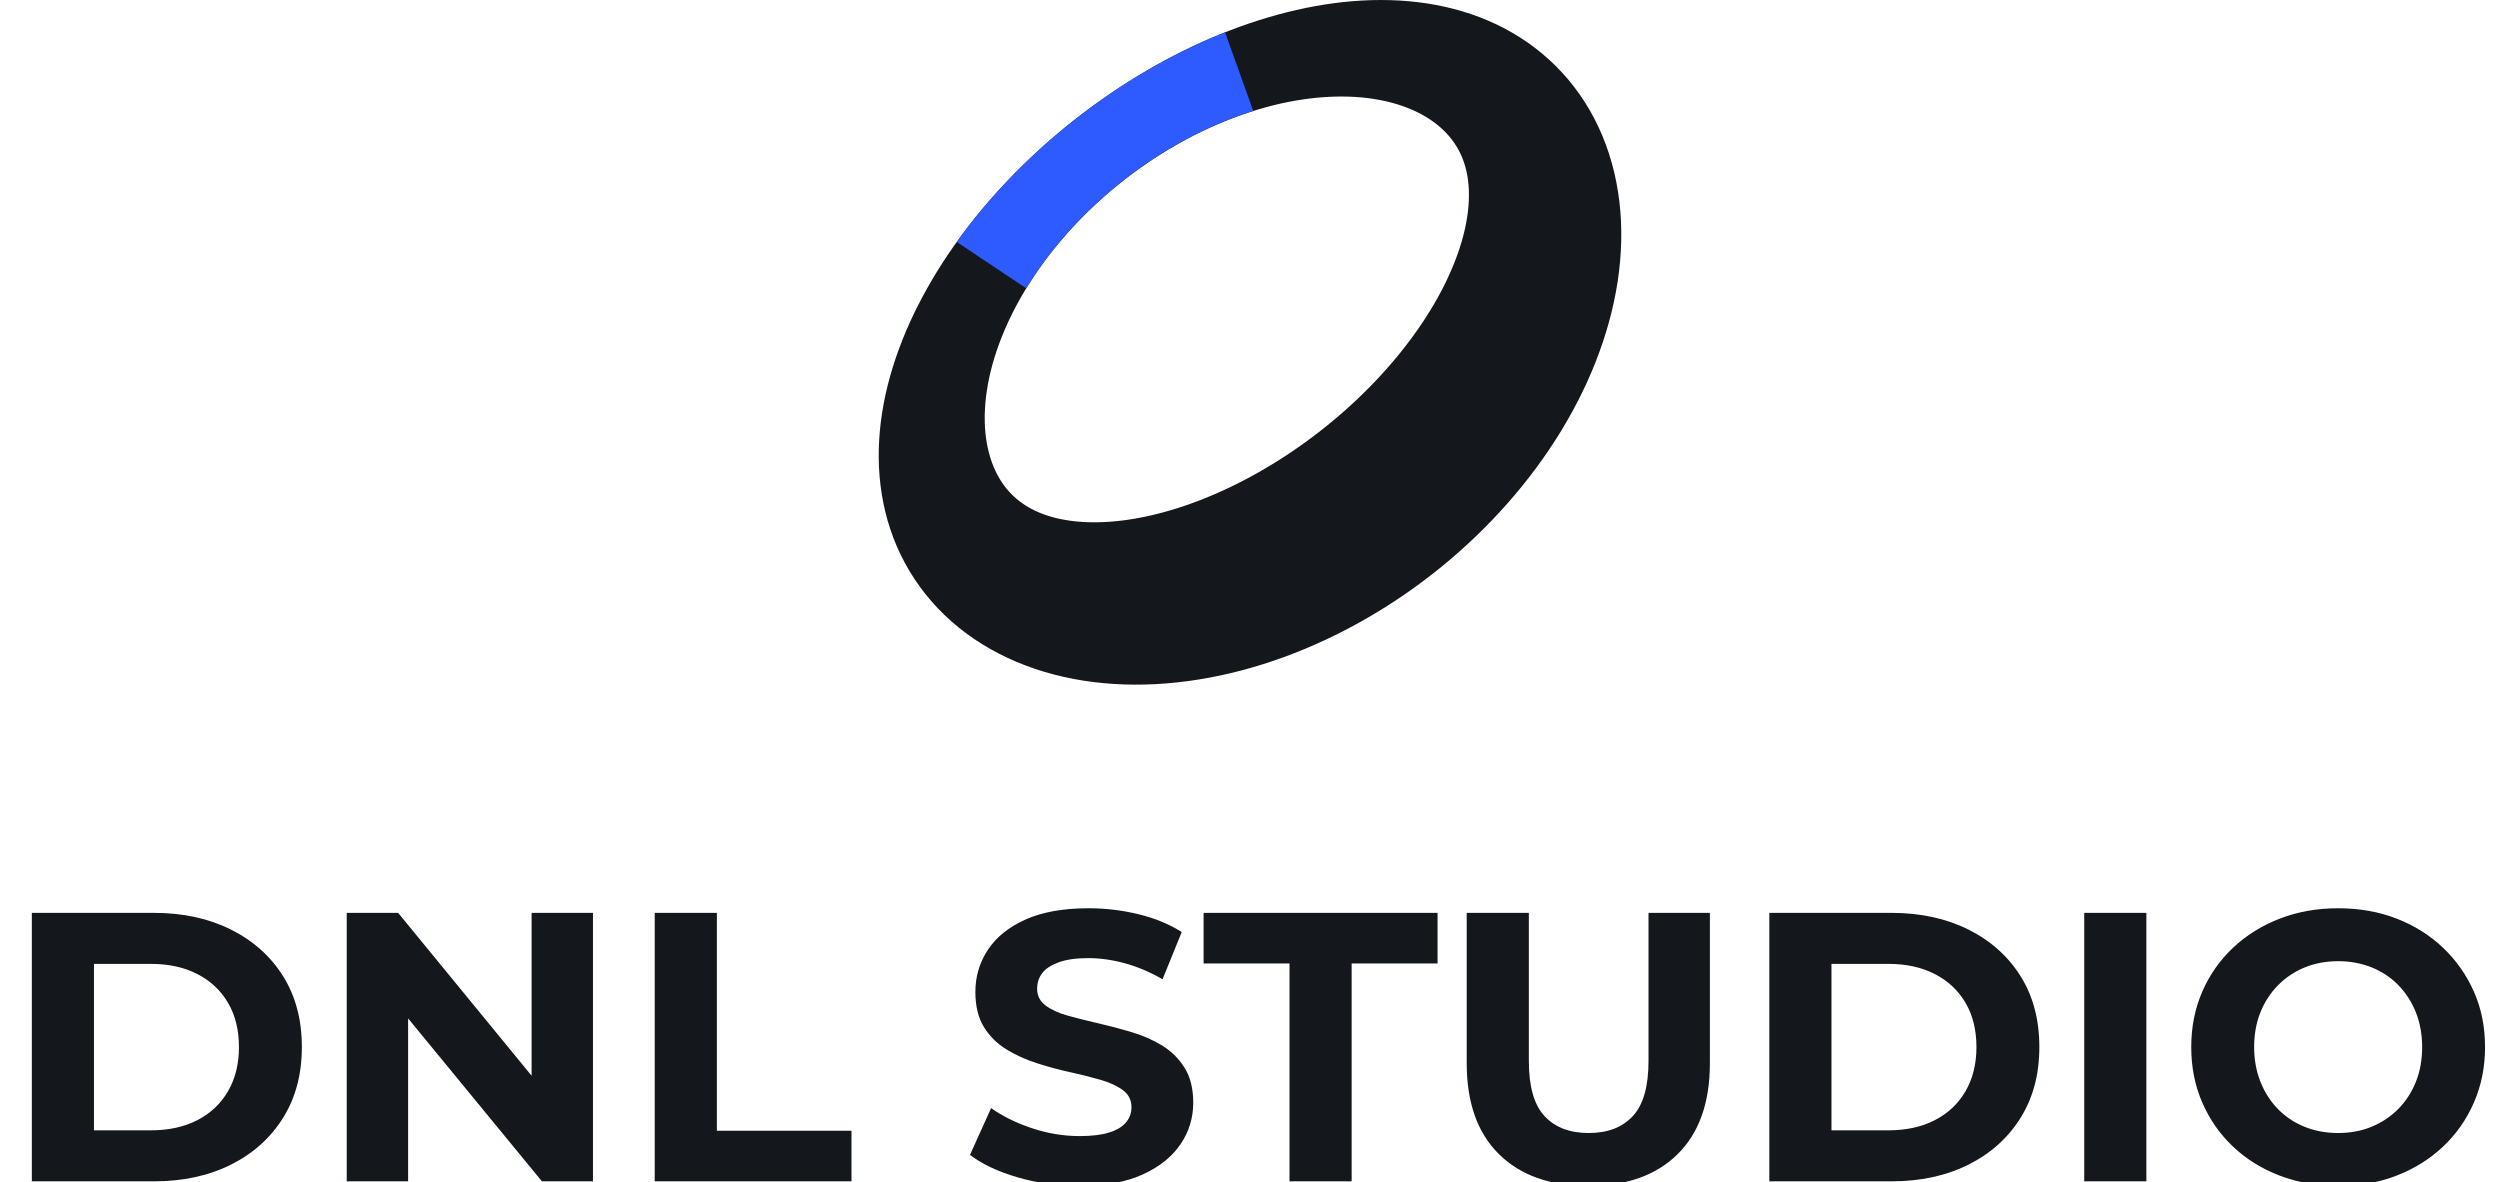
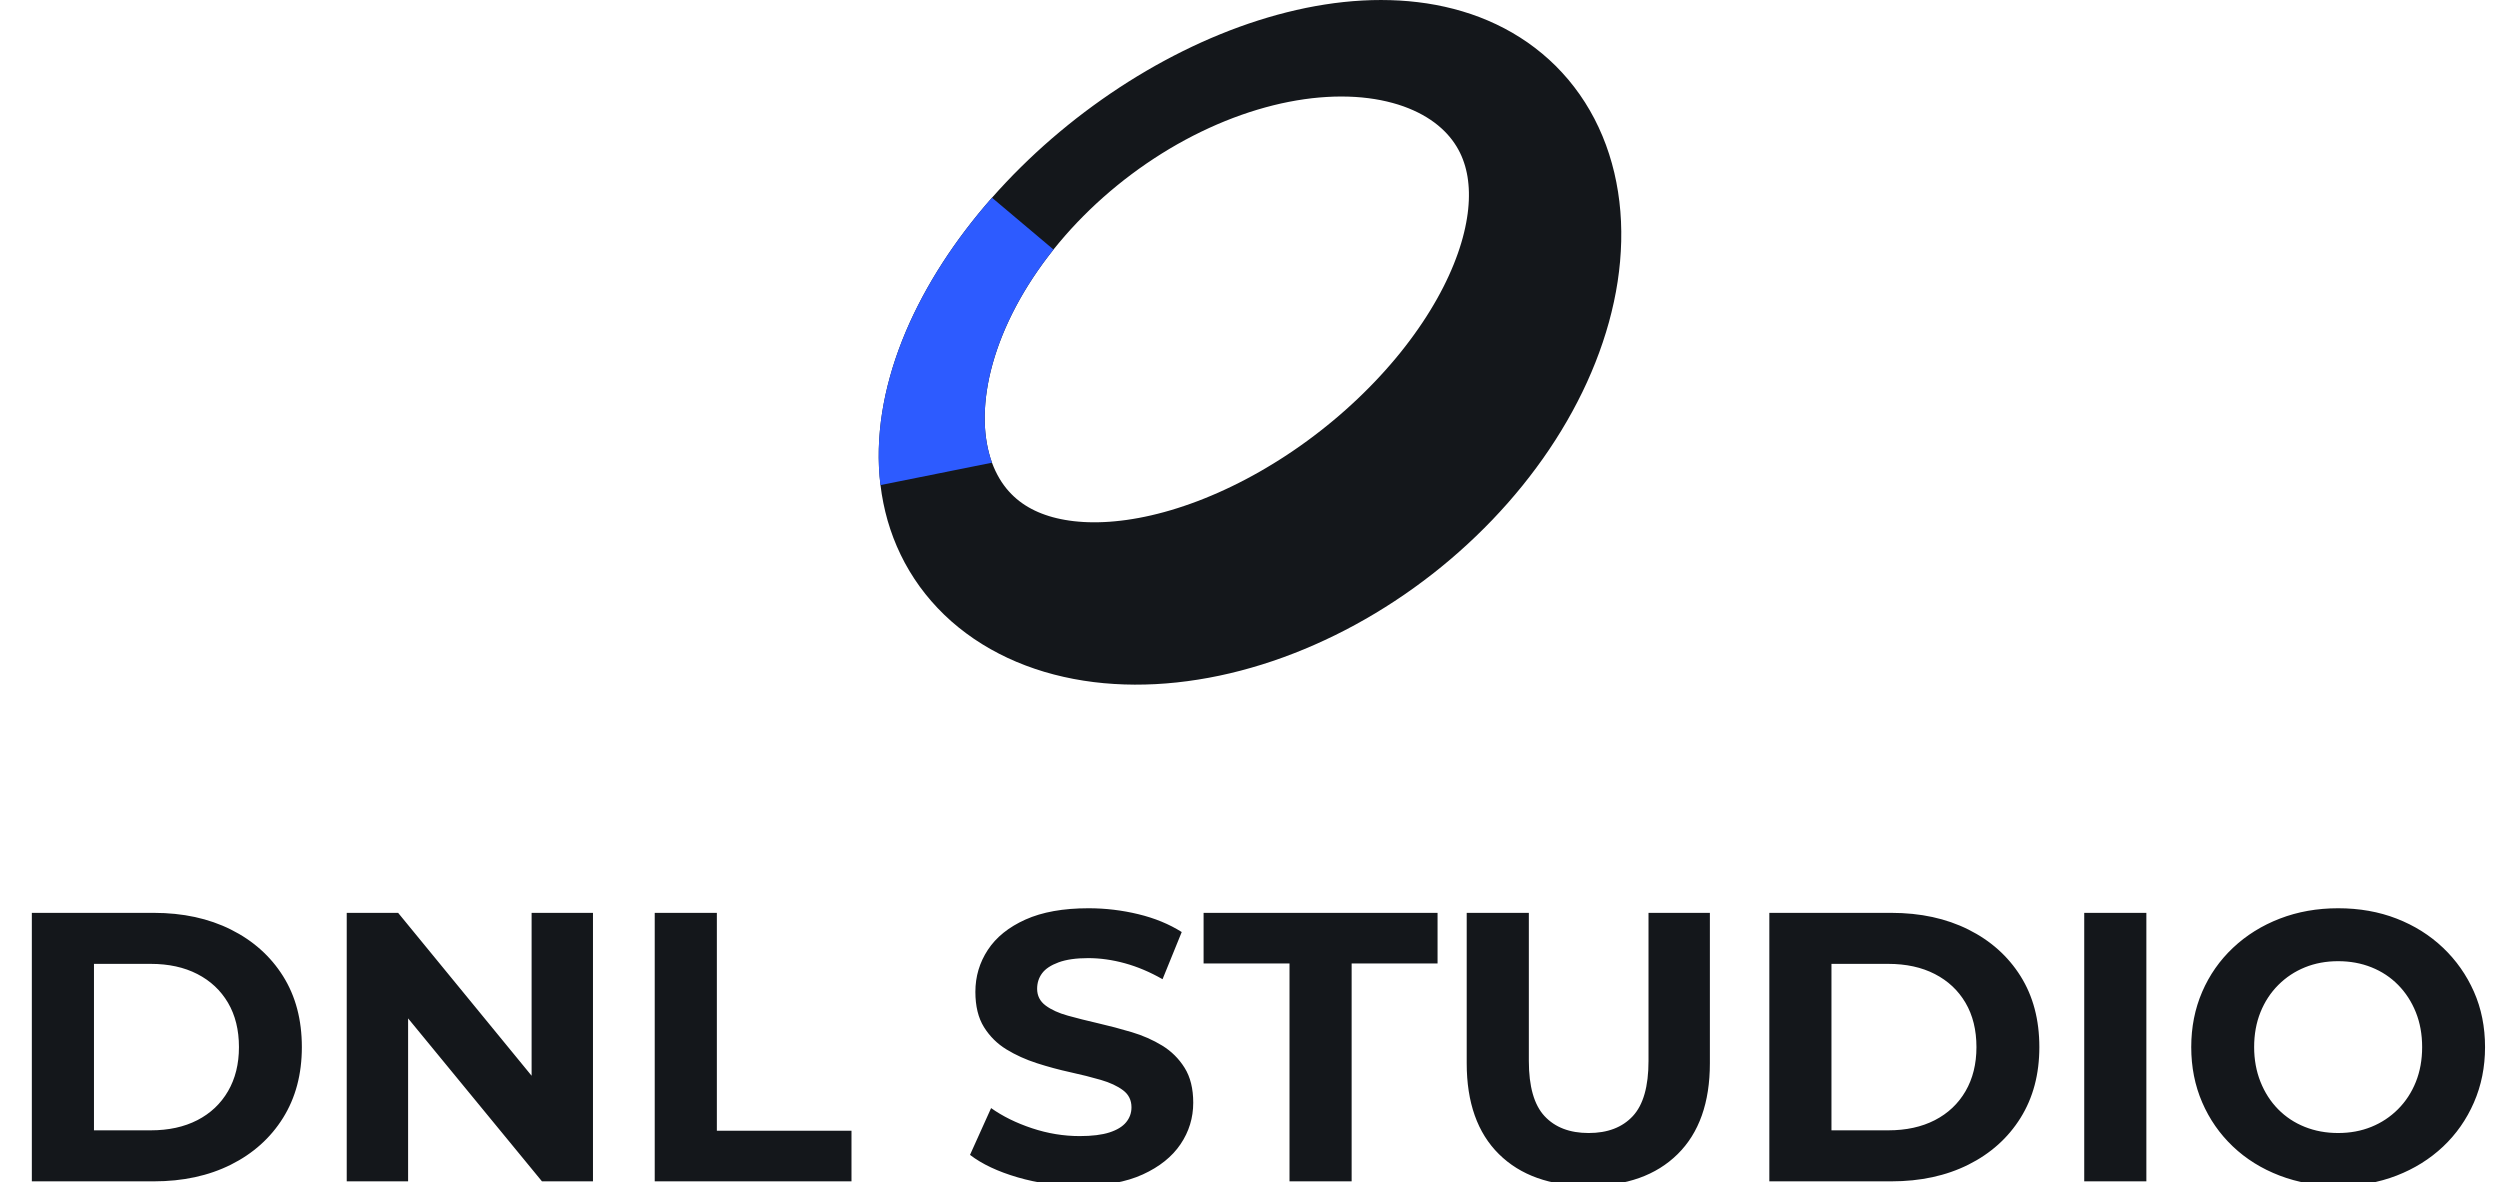
<svg xmlns="http://www.w3.org/2000/svg" viewBox="0 0 6518 3080" role="img" aria-label="DNL STUDIO">
  <g transform="translate(1915.82 -463.28) scale(5.12781)">
    <path d="M 420.69,127.33 L 423.82,130.88 L 426.79,134.59 L 429.61,138.43 L 432.27,142.42 L 434.75,146.52 L 437.07,150.75 L 439.20,155.09 L 441.16,159.53 L 442.94,164.07 L 444.53,168.70 L 445.94,173.40 L 447.17,178.18 L 448.21,183.02 L 449.07,187.92 L 449.75,192.86 L 450.25,197.86 L 450.57,202.89 L 450.71,207.95 L 450.68,213.04 L 450.47,218.15 L 450.10,223.28 L 449.56,228.42 L 448.86,233.56 L 447.99,238.72 L 446.96,243.87 L 445.77,249.02 L 444.44,254.16 L 442.94,259.30 L 441.30,264.41 L 439.51,269.52 L 437.58,274.59 L 435.50,279.65 L 433.29,284.68 L 430.94,289.68 L 428.45,294.64 L 425.83,299.57 L 423.08,304.46 L 420.21,309.30 L 417.21,314.10 L 414.09,318.85 L 410.85,323.55 L 407.49,328.19 L 404.02,332.78 L 400.45,337.30 L 396.76,341.76 L 392.97,346.16 L 389.07,350.48 L 385.08,354.74 L 380.99,358.91 L 376.81,363.01 L 372.54,367.03 L 368.19,370.96 L 363.75,374.81 L 359.23,378.57 L 354.63,382.24 L 349.96,385.81 L 345.22,389.29 L 340.41,392.67 L 335.54,395.94 L 330.61,399.11 L 325.62,402.18 L 320.58,405.13 L 315.48,407.98 L 310.35,410.71 L 305.16,413.33 L 299.94,415.82 L 294.69,418.20 L 289.40,420.46 L 284.08,422.59 L 278.74,424.60 L 273.38,426.48 L 267.99,428.23 L 262.60,429.84 L 257.19,431.33 L 251.77,432.68 L 246.36,433.89 L 240.94,434.96 L 235.52,435.89 L 230.11,436.68 L 224.72,437.33 L 219.34,437.83 L 213.97,438.19 L 208.63,438.39 L 203.32,438.45 L 198.03,438.35 L 192.79,438.10 L 187.58,437.70 L 182.41,437.14 L 177.29,436.42 L 172.22,435.54 L 167.22,434.50 L 162.27,433.30 L 157.39,431.94 L 152.59,430.41 L 147.87,428.72 L 143.23,426.87 L 138.69,424.85 L 134.24,422.66 L 129.91,420.32 L 125.68,417.81 L 121.58,415.15 L 117.61,412.32 L 113.77,409.35 L 110.07,406.23 L 106.53,402.96 L 103.15,399.55 L 99.93,396.01 L 96.88,392.35 L 94.00,388.57 L 91.31,384.67 L 88.80,380.68 L 86.47,376.59 L 84.34,372.42 L 82.39,368.17 L 80.64,363.86 L 79.08,359.49 L 77.70,355.06 L 76.52,350.59 L 75.52,346.09 L 74.70,341.55 L 74.06,336.99 L 73.59,332.41 L 73.29,327.81 L 73.17,323.21 L 73.20,318.60 L 73.40,313.98 L 73.75,309.37 L 74.25,304.75 L 74.90,300.14 L 75.70,295.54 L 76.63,290.94 L 77.71,286.35 L 78.92,281.78 L 80.25,277.22 L 81.72,272.67 L 83.32,268.13 L 85.03,263.62 L 86.87,259.12 L 88.82,254.64 L 90.89,250.18 L 93.08,245.75 L 95.37,241.34 L 97.78,236.95 L 100.29,232.59 L 102.90,228.26 L 105.62,223.96 L 108.43,219.69 L 111.35,215.46 L 114.35,211.26 L 117.46,207.10 L 120.65,202.98 L 123.93,198.90 L 127.30,194.86 L 130.76,190.87 L 134.29,186.93 L 137.91,183.04 L 141.60,179.19 L 145.37,175.41 L 149.21,171.67 L 153.11,168.00 L 157.09,164.38 L 161.13,160.83 L 165.24,157.34 L 169.40,153.92 L 173.62,150.56 L 177.90,147.28 L 182.23,144.07 L 186.61,140.93 L 191.03,137.87 L 195.50,134.88 L 200.01,131.98 L 204.57,129.15 L 209.15,126.42 L 213.77,123.76 L 218.43,121.20 L 223.11,118.72 L 227.81,116.34 L 232.55,114.04 L 237.30,111.84 L 242.07,109.74 L 246.86,107.74 L 251.66,105.83 L 256.47,104.03 L 261.29,102.33 L 266.12,100.74 L 270.96,99.25 L 275.79,97.87 L 280.63,96.60 L 285.47,95.44 L 290.30,94.39 L 295.13,93.46 L 299.94,92.65 L 304.75,91.95 L 309.55,91.38 L 314.33,90.93 L 319.10,90.61 L 323.85,90.41 L 328.59,90.35 L 333.30,90.42 L 337.98,90.62 L 342.64,90.96 L 347.27,91.45 L 351.87,92.07 L 356.43,92.85 L 360.96,93.78 L 365.44,94.86 L 369.88,96.10 L 374.27,97.49 L 378.60,99.05 L 382.87,100.78 L 387.07,102.67 L 391.20,104.73 L 395.25,106.96 L 399.21,109.37 L 403.08,111.94 L 406.84,114.69 L 410.49,117.60 L 414.02,120.68 L 417.43,123.92 L 420.69,127.33 L 368.69,167.96 L 367.83,166.32 L 366.89,164.70 L 365.86,163.11 L 364.73,161.53 L 363.50,159.98 L 362.17,158.46 L 360.73,156.96 L 359.17,155.49 L 357.51,154.06 L 355.73,152.67 L 353.83,151.32 L 351.81,150.02 L 349.67,148.77 L 347.41,147.58 L 345.04,146.46 L 342.55,145.40 L 339.95,144.41 L 337.23,143.50 L 334.41,142.68 L 331.48,141.94 L 328.44,141.28 L 325.31,140.72 L 322.09,140.26 L 318.77,139.89 L 315.37,139.63 L 311.89,139.47 L 308.34,139.42 L 304.71,139.47 L 301.02,139.64 L 297.26,139.91 L 293.45,140.29 L 289.59,140.79 L 285.68,141.40 L 281.74,142.12 L 277.75,142.95 L 273.74,143.90 L 269.70,144.96 L 265.64,146.13 L 261.56,147.41 L 257.47,148.80 L 253.38,150.30 L 249.28,151.91 L 245.19,153.62 L 241.11,155.44 L 237.04,157.36 L 232.98,159.38 L 228.95,161.50 L 224.94,163.72 L 220.97,166.03 L 217.03,168.44 L 213.13,170.94 L 209.27,173.52 L 205.46,176.19 L 201.71,178.94 L 198.00,181.77 L 194.36,184.68 L 190.78,187.66 L 187.27,190.71 L 183.83,193.82 L 180.47,197.00 L 177.18,200.25 L 173.97,203.54 L 170.85,206.89 L 167.82,210.29 L 164.88,213.74 L 162.03,217.22 L 159.28,220.74 L 156.62,224.30 L 154.07,227.89 L 151.63,231.49 L 149.29,235.12 L 147.06,238.77 L 144.94,242.43 L 142.94,246.09 L 141.05,249.76 L 139.28,253.42 L 137.62,257.08 L 136.09,260.72 L 134.67,264.35 L 133.38,267.95 L 132.20,271.53 L 131.15,275.07 L 130.22,278.58 L 129.41,282.04 L 128.72,285.46 L 128.16,288.82 L 127.71,292.12 L 127.38,295.37 L 127.17,298.54 L 127.06,301.64 L 127.08,304.66 L 127.19,307.60 L 127.42,310.46 L 127.75,313.22 L 128.17,315.90 L 128.69,318.47 L 129.30,320.95 L 129.99,323.32 L 130.76,325.60 L 131.61,327.77 L 132.53,329.83 L 133.52,331.79 L 134.57,333.66 L 135.67,335.42 L 136.83,337.08 L 138.03,338.65 L 139.29,340.12 L 140.59,341.51 L 141.93,342.81 L 143.31,344.04 L 144.74,345.19 L 146.21,346.27 L 147.72,347.28 L 149.28,348.23 L 150.89,349.12 L 152.54,349.95 L 154.25,350.73 L 156.02,351.45 L 157.84,352.12 L 159.72,352.74 L 161.67,353.31 L 163.68,353.82 L 165.76,354.28 L 167.91,354.69 L 170.13,355.04 L 172.42,355.34 L 174.79,355.57 L 177.23,355.75 L 179.74,355.86 L 182.32,355.90 L 184.97,355.88 L 187.69,355.79 L 190.48,355.63 L 193.34,355.39 L 196.26,355.08 L 199.24,354.70 L 202.28,354.23 L 205.38,353.69 L 208.52,353.07 L 211.72,352.37 L 214.97,351.58 L 218.26,350.72 L 221.59,349.77 L 224.95,348.74 L 228.35,347.63 L 231.78,346.44 L 235.23,345.17 L 238.71,343.81 L 242.21,342.37 L 245.72,340.86 L 249.24,339.26 L 252.77,337.59 L 256.31,335.84 L 259.84,334.02 L 263.37,332.12 L 266.90,330.15 L 270.41,328.10 L 273.91,325.99 L 277.40,323.81 L 280.86,321.57 L 284.30,319.26 L 287.71,316.89 L 291.09,314.46 L 294.43,311.97 L 297.74,309.43 L 301.01,306.83 L 304.23,304.19 L 307.41,301.50 L 310.53,298.76 L 313.60,295.98 L 316.62,293.17 L 319.58,290.31 L 322.47,287.43 L 325.31,284.51 L 328.07,281.57 L 330.77,278.60 L 333.40,275.61 L 335.95,272.61 L 338.43,269.59 L 340.83,266.55 L 343.15,263.51 L 345.38,260.47 L 347.54,257.42 L 349.61,254.38 L 351.60,251.34 L 353.50,248.31 L 355.31,245.29 L 357.04,242.29 L 358.67,239.31 L 360.22,236.35 L 361.67,233.42 L 363.04,230.51 L 364.31,227.64 L 365.50,224.80 L 366.59,222.00 L 367.60,219.25 L 368.52,216.53 L 369.35,213.87 L 370.10,211.25 L 370.76,208.68 L 371.34,206.16 L 371.84,203.70 L 372.26,201.29 L 372.61,198.94 L 372.88,196.64 L 373.07,194.40 L 373.20,192.22 L 373.25,190.09 L 373.24,188.01 L 373.16,185.98 L 373.01,184.01 L 372.80,182.08 L 372.53,180.19 L 372.19,178.35 L 371.78,176.54 L 371.31,174.76 L 370.76,173.02 L 370.15,171.31 L 369.46,169.62 L 368.69,167.96 Z" fill="#14171b" fill-rule="evenodd" />
-     <path d="M 112.84,213.36 L 114.09,211.63 L 115.35,209.90 L 116.63,208.19 L 117.93,206.48 L 119.24,204.78 L 120.57,203.08 L 121.91,201.39 L 123.27,199.71 L 124.64,198.04 L 126.03,196.37 L 127.43,194.71 L 128.85,193.06 L 130.28,191.42 L 131.72,189.78 L 133.18,188.16 L 134.65,186.54 L 136.13,184.93 L 137.63,183.33 L 139.14,181.73 L 140.67,180.15 L 142.21,178.58 L 143.76,177.01 L 145.32,175.45 L 146.89,173.91 L 148.48,172.37 L 150.08,170.84 L 151.69,169.32 L 153.31,167.82 L 154.95,166.32 L 156.59,164.83 L 158.25,163.36 L 159.91,161.89 L 161.59,160.44 L 163.28,158.99 L 164.98,157.56 L 166.69,156.14 L 168.41,154.73 L 170.14,153.33 L 171.88,151.94 L 173.62,150.56 L 175.38,149.20 L 177.15,147.85 L 178.92,146.51 L 180.71,145.18 L 182.50,143.87 L 184.30,142.57 L 186.11,141.28 L 187.93,140.00 L 189.76,138.74 L 191.59,137.49 L 193.43,136.25 L 195.28,135.03 L 197.13,133.82 L 199.00,132.62 L 200.87,131.44 L 202.74,130.27 L 204.62,129.12 L 206.51,127.98 L 208.40,126.86 L 210.30,125.74 L 212.21,124.65 L 214.12,123.57 L 216.04,122.50 L 217.96,121.45 L 219.89,120.41 L 221.82,119.39 L 223.75,118.39 L 225.69,117.40 L 227.64,116.42 L 229.59,115.46 L 231.54,114.52 L 233.49,113.60 L 235.45,112.69 L 237.42,111.79 L 239.38,110.91 L 241.35,110.05 L 243.33,109.21 L 245.30,108.38 L 247.28,107.57 L 249.26,106.77 L 263.60,146.76 L 261.92,147.29 L 260.23,147.85 L 258.55,148.43 L 256.86,149.02 L 255.17,149.63 L 253.48,150.26 L 251.79,150.91 L 250.10,151.58 L 248.41,152.26 L 246.72,152.97 L 245.04,153.69 L 243.35,154.43 L 241.67,155.18 L 239.99,155.96 L 238.31,156.75 L 236.63,157.56 L 234.96,158.38 L 233.29,159.23 L 231.62,160.09 L 229.96,160.96 L 228.30,161.86 L 226.64,162.77 L 224.99,163.69 L 223.35,164.63 L 221.71,165.59 L 220.08,166.57 L 218.45,167.56 L 216.83,168.56 L 215.22,169.58 L 213.61,170.62 L 212.02,171.67 L 210.42,172.73 L 208.84,173.82 L 207.27,174.91 L 205.70,176.02 L 204.14,177.14 L 202.59,178.28 L 201.05,179.43 L 199.52,180.59 L 198.00,181.77 L 196.49,182.96 L 195.00,184.16 L 193.51,185.38 L 192.03,186.61 L 190.56,187.85 L 189.11,189.10 L 187.67,190.36 L 186.23,191.64 L 184.81,192.92 L 183.41,194.22 L 182.01,195.53 L 180.63,196.84 L 179.27,198.17 L 177.91,199.51 L 176.57,200.86 L 175.25,202.22 L 173.93,203.58 L 172.64,204.96 L 171.35,206.34 L 170.09,207.74 L 168.83,209.14 L 167.60,210.55 L 166.37,211.97 L 165.17,213.39 L 163.98,214.82 L 162.80,216.26 L 161.64,217.70 L 160.50,219.15 L 159.38,220.61 L 158.27,222.07 L 157.18,223.54 L 156.11,225.01 L 155.05,226.49 L 154.01,227.98 L 152.99,229.46 L 151.99,230.95 L 151.01,232.45 L 150.04,233.94 L 149.09,235.44 L 148.16,236.95 Z" fill="#2d5bff" />
+     <path d="M 74.06,336.99 L 73.84,335.10 L 73.66,333.21 L 73.50,331.32 L 73.38,329.42 L 73.28,327.53 L 73.21,325.63 L 73.17,323.73 L 73.16,321.83 L 73.18,319.92 L 73.22,318.02 L 73.29,316.12 L 73.39,314.21 L 73.51,312.31 L 73.66,310.40 L 73.83,308.50 L 74.03,306.60 L 74.26,304.69 L 74.51,302.79 L 74.79,300.89 L 75.09,298.99 L 75.41,297.09 L 75.76,295.19 L 76.14,293.29 L 76.53,291.40 L 76.96,289.51 L 77.40,287.61 L 77.87,285.72 L 78.36,283.84 L 78.87,281.95 L 79.40,280.07 L 79.96,278.18 L 80.54,276.31 L 81.14,274.43 L 81.76,272.55 L 82.40,270.68 L 83.07,268.81 L 83.75,266.95 L 84.46,265.08 L 85.19,263.22 L 85.94,261.37 L 86.70,259.51 L 87.49,257.66 L 88.30,255.81 L 89.13,253.97 L 89.97,252.13 L 90.84,250.29 L 91.73,248.46 L 92.63,246.63 L 93.56,244.81 L 94.50,242.99 L 95.46,241.17 L 96.44,239.36 L 97.44,237.55 L 98.45,235.75 L 99.49,233.95 L 100.54,232.16 L 101.61,230.37 L 102.70,228.58 L 103.80,226.81 L 104.93,225.03 L 106.07,223.27 L 107.22,221.50 L 108.40,219.75 L 109.59,218.00 L 110.79,216.25 L 112.01,214.51 L 113.25,212.78 L 114.51,211.05 L 115.78,209.33 L 117.06,207.62 L 118.37,205.91 L 119.68,204.21 L 121.02,202.52 L 122.36,200.83 L 123.73,199.15 L 125.10,197.48 L 126.49,195.82 L 127.90,194.16 L 129.32,192.51 L 130.76,190.87 L 162.03,217.22 L 160.88,218.67 L 159.75,220.13 L 158.64,221.59 L 157.54,223.05 L 156.46,224.52 L 155.40,226.00 L 154.36,227.48 L 153.33,228.97 L 152.32,230.45 L 151.33,231.95 L 150.36,233.44 L 149.41,234.94 L 148.47,236.44 L 147.55,237.95 L 146.66,239.46 L 145.78,240.96 L 144.92,242.47 L 144.08,243.98 L 143.26,245.50 L 142.46,247.01 L 141.68,248.52 L 140.91,250.03 L 140.17,251.54 L 139.45,253.06 L 138.75,254.56 L 138.07,256.07 L 137.40,257.58 L 136.76,259.08 L 136.14,260.58 L 135.54,262.08 L 134.96,263.58 L 134.40,265.07 L 133.86,266.56 L 133.35,268.04 L 132.85,269.52 L 132.37,270.99 L 131.91,272.46 L 131.48,273.92 L 131.06,275.38 L 130.67,276.83 L 130.30,278.27 L 129.94,279.71 L 129.61,281.14 L 129.30,282.56 L 129.01,283.97 L 128.74,285.37 L 128.49,286.77 L 128.26,288.15 L 128.05,289.53 L 127.86,290.89 L 127.70,292.25 L 127.55,293.59 L 127.42,294.92 L 127.31,296.24 L 127.22,297.55 L 127.15,298.85 L 127.10,300.14 L 127.07,301.41 L 127.06,302.67 L 127.06,303.91 L 127.09,305.15 L 127.13,306.36 L 127.19,307.57 L 127.27,308.76 L 127.37,309.93 L 127.48,311.09 L 127.62,312.23 L 127.76,313.36 L 127.93,314.47 L 128.11,315.57 L 128.31,316.65 L 128.52,317.71 L 128.75,318.75 L 129.00,319.78 L 129.26,320.80 L 129.53,321.79 L 129.82,322.77 L 130.12,323.73 L 130.44,324.67 L 130.76,325.60 Z" fill="#2d5bff" />
  </g>
  <g transform="translate(0.0 3080.0)">
    <path d="M83.0 0V-700H401.0Q515.0 -700 602.0 -656.5Q689.0 -613 738.0 -535.0Q787.0 -457 787.0 -350Q787.0 -244 738.0 -165.5Q689.0 -87 602.0 -43.5Q515.0 0 401.0 0ZM245.0 -133H393.0Q463.0 -133 514.5 -159.5Q566.0 -186 594.5 -235.0Q623.0 -284 623.0 -350Q623.0 -417 594.5 -465.5Q566.0 -514 514.5 -540.5Q463.0 -567 393.0 -567H245.0Z M904.0 0V-700H1038.0L1451.0 -196H1386.0V-700H1546.0V0H1413.0L999.0 -504H1064.0V0Z M1707.0 0V-700H1869.0V-132H2220.0V0Z M2814.0 12Q2730.0 12 2653.0 -10.5Q2576.0 -33 2529.0 -69L2584.0 -191Q2629.0 -159 2690.5 -138.5Q2752.0 -118 2815.0 -118Q2863.0 -118 2892.5 -127.5Q2922.0 -137 2936.0 -154.0Q2950.0 -171 2950.0 -193Q2950.0 -221 2928.0 -237.5Q2906.0 -254 2870.0 -264.5Q2834.0 -275 2790.5 -284.5Q2747.0 -294 2703.5 -308.0Q2660.0 -322 2624.0 -344.0Q2588.0 -366 2565.5 -402.0Q2543.0 -438 2543.0 -494Q2543.0 -554 2575.5 -603.5Q2608.0 -653 2673.5 -682.5Q2739.0 -712 2838.0 -712Q2904.0 -712 2968.0 -696.5Q3032.0 -681 3081.0 -650L3031.0 -527Q2982.0 -555 2933.0 -568.5Q2884.0 -582 2837.0 -582Q2790.0 -582 2760.0 -571.0Q2730.0 -560 2717.0 -542.5Q2704.0 -525 2704.0 -502Q2704.0 -475 2726.0 -458.5Q2748.0 -442 2784.0 -432.0Q2820.0 -422 2863.5 -412.0Q2907.0 -402 2950.5 -389.0Q2994.0 -376 3030.0 -354.0Q3066.0 -332 3088.5 -296.0Q3111.0 -260 3111.0 -205Q3111.0 -146 3078.0 -97.0Q3045.0 -48 2979.5 -18.0Q2914.0 12 2814.0 12Z M3362.0 0V-568H3138.0V-700H3748.0V-568H3524.0V0Z M4141.0 12Q3992.0 12 3908.0 -71.0Q3824.0 -154 3824.0 -308V-700H3986.0V-314Q3986.0 -214 4027.0 -170.0Q4068.0 -126 4142.0 -126Q4216.0 -126 4257.0 -170.0Q4298.0 -214 4298.0 -314V-700H4458.0V-308Q4458.0 -154 4374.0 -71.0Q4290.0 12 4141.0 12Z M4613.0 0V-700H4931.0Q5045.0 -700 5132.0 -656.5Q5219.0 -613 5268.0 -535.0Q5317.0 -457 5317.0 -350Q5317.0 -244 5268.0 -165.5Q5219.0 -87 5132.0 -43.5Q5045.0 0 4931.0 0ZM4775.0 -133H4923.0Q4993.0 -133 5044.5 -159.5Q5096.0 -186 5124.5 -235.0Q5153.0 -284 5153.0 -350Q5153.0 -417 5124.5 -465.5Q5096.0 -514 5044.5 -540.5Q4993.0 -567 4923.0 -567H4775.0Z M5434.0 0V-700H5596.0V0Z M6097.0 12Q6014.0 12 5943.5 -15.0Q5873.0 -42 5821.5 -91.0Q5770.0 -140 5741.5 -206.0Q5713.0 -272 5713.0 -350Q5713.0 -428 5741.5 -494.0Q5770.0 -560 5822.0 -609.0Q5874.0 -658 5944.0 -685.0Q6014.0 -712 6096.0 -712Q6179.0 -712 6248.5 -685.0Q6318.0 -658 6369.5 -609.0Q6421.0 -560 6450.0 -494.5Q6479.0 -429 6479.0 -350Q6479.0 -272 6450.0 -205.5Q6421.0 -139 6369.5 -90.5Q6318.0 -42 6248.5 -15.0Q6179.0 12 6097.0 12ZM6096.0 -126Q6143.0 -126 6182.5 -142.0Q6222.0 -158 6252.0 -188.0Q6282.0 -218 6298.5 -259.0Q6315.0 -300 6315.0 -350Q6315.0 -400 6298.5 -441.0Q6282.0 -482 6252.5 -512.0Q6223.0 -542 6183.0 -558.0Q6143.0 -574 6096.0 -574Q6049.0 -574 6009.5 -558.0Q5970.0 -542 5940.0 -512.0Q5910.0 -482 5893.5 -441.0Q5877.0 -400 5877.0 -350Q5877.0 -301 5893.5 -259.5Q5910.0 -218 5939.5 -188.0Q5969.0 -158 6009.0 -142.0Q6049.0 -126 6096.0 -126Z" fill="#14171b" />
  </g>
</svg>
